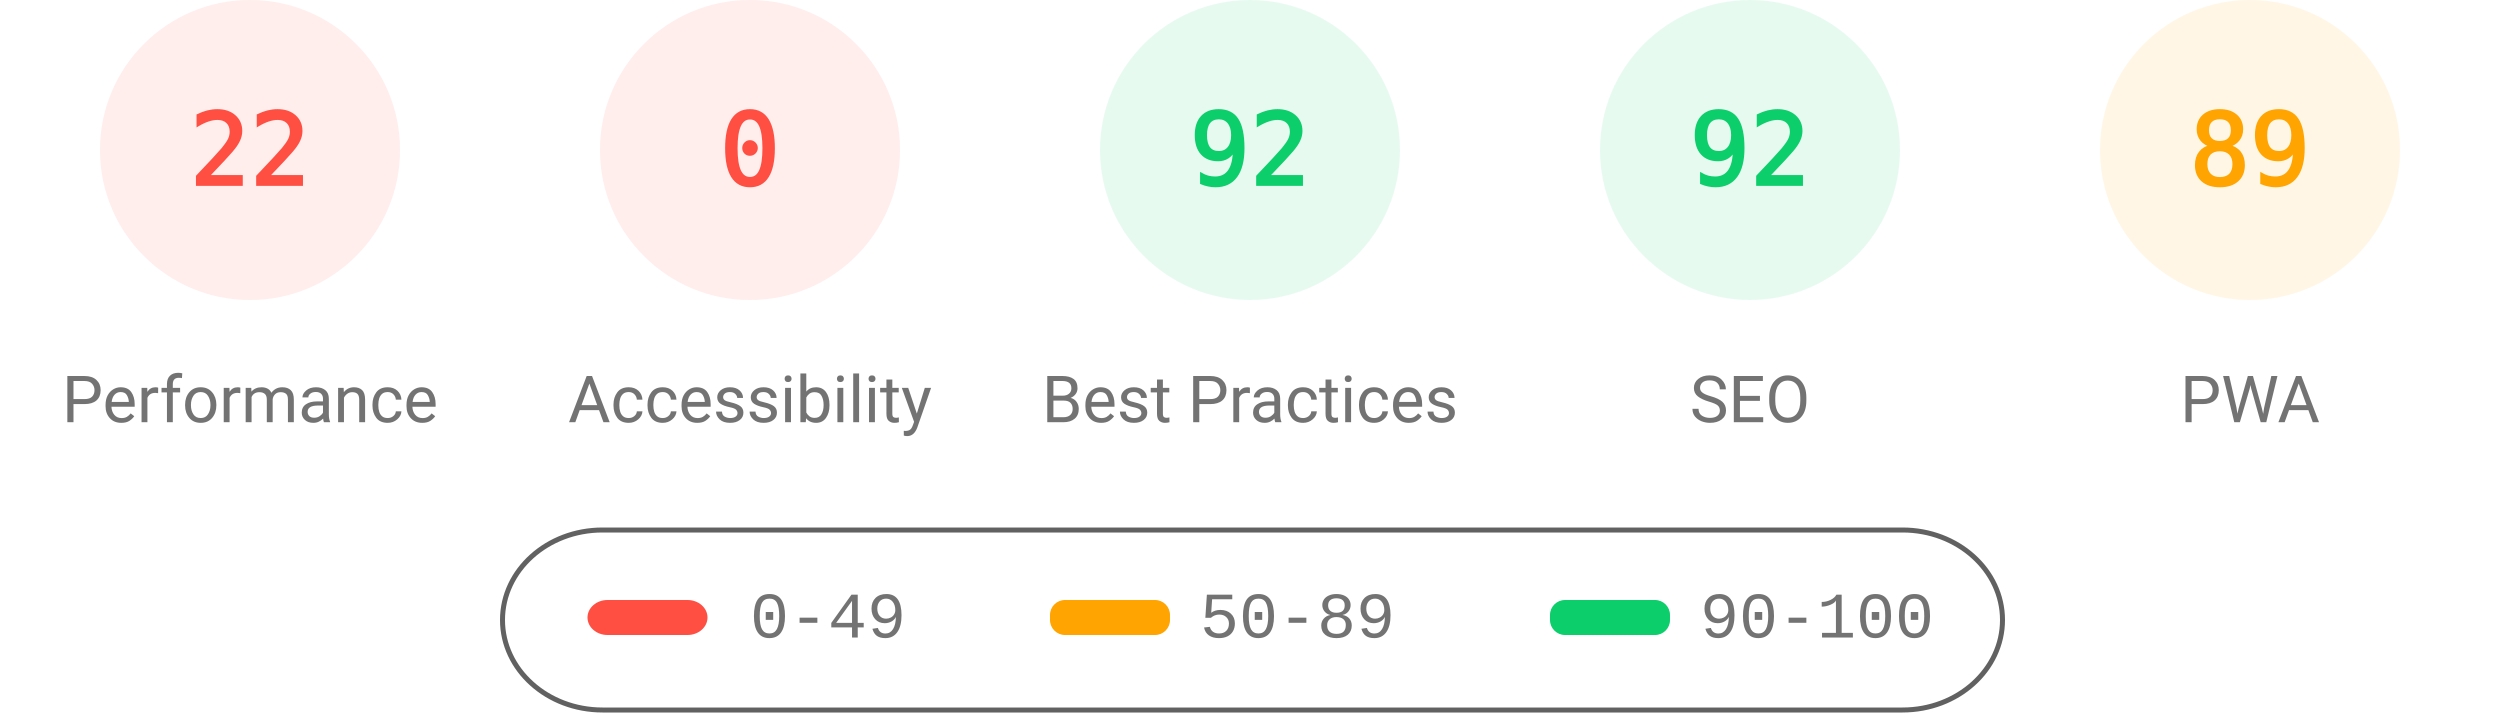
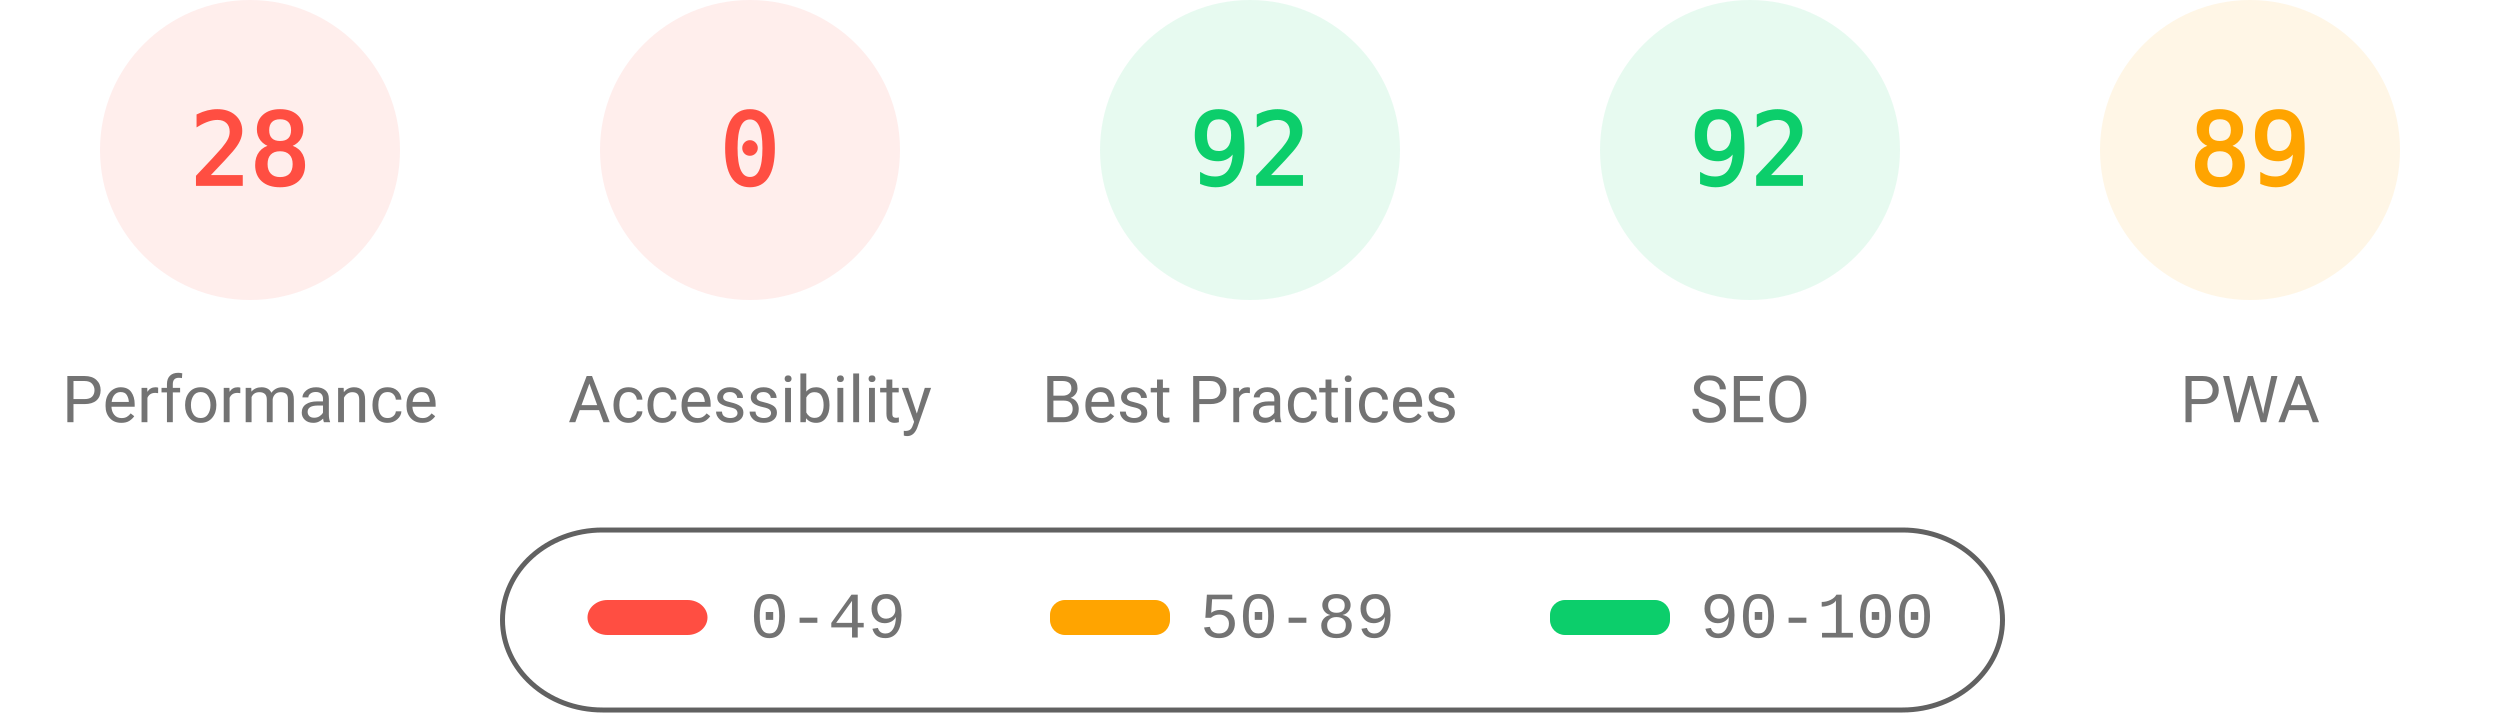
<svg xmlns="http://www.w3.org/2000/svg" fill="none" width="1000" height="285">
  <style>.gauge-base{opacity:.1}.gauge-arc{fill:none;animation-delay:250ms;stroke-linecap:round;transform:rotate(-90deg);transform-origin:100px 60px;animation:load-gauge 1s ease forwards}.guage-text{font-size:40px;font-family:monospace;text-align:center}.guage-red{color:#ff4e42;fill:#ff4e42;stroke:#ff4e42}.guage-orange{color:#ffa400;fill:#ffa400;stroke:#ffa400}.guage-green{color:#0cce6b;fill:#0cce6b;stroke:#0cce6b}.guage-undefined{color:#5c5c5c;fill:#5c5c5c;stroke:#5c5c5c}.guage-title{color:#737373;fill:#737373;stroke:none;font-size:26px;line-height:26px;font-family:Roboto,Halvetica,Arial,sans-serif}@keyframes load-gauge{from{stroke-dasharray:0 352.858}}</style>
  <svg class="guage-div guage-perf guage-red" viewBox="0 0 200 200" width="200" height="200">
    <circle class="gauge-base" r="56" cx="100" cy="60" stroke-width="8" />
-     <circle class="gauge-arc guage-arc-1" r="56" cx="100" cy="60" stroke-width="8" style="stroke-dasharray:77.409,351.858" />
-     <text class="guage-text" x="100" y="60" alignment-baseline="central" dominant-baseline="central" text-anchor="middle">22</text>
+     <circle class="gauge-arc guage-arc-1" r="56" cx="100" cy="60" stroke-width="8" style="stroke-dasharray:98.52,351.858" />
+     <text class="guage-text" x="100" y="60" alignment-baseline="central" dominant-baseline="central" text-anchor="middle">28</text>
    <text class="guage-title" x="100" y="160" alignment-baseline="central" dominant-baseline="central" text-anchor="middle">Performance</text>
  </svg>
  <svg class="guage-div guage-acc guage-red" viewBox="0 0 200 200" width="200" height="200" x="200">
    <circle class="gauge-base" r="56" cx="100" cy="60" stroke-width="8" />
    <circle class="gauge-arc guage-arc-2" r="56" cx="100" cy="60" stroke-width="8" style="stroke-dasharray:0,351.858" />
    <text class="guage-text" x="100" y="60" alignment-baseline="central" dominant-baseline="central" text-anchor="middle">0</text>
    <text class="guage-title" x="100" y="160" alignment-baseline="central" dominant-baseline="central" text-anchor="middle">Accessibility</text>
  </svg>
  <svg class="guage-div guage-best guage-green" viewBox="0 0 200 200" width="200" height="200" x="400">
    <circle class="gauge-base" r="56" cx="100" cy="60" stroke-width="8" />
    <circle class="gauge-arc guage-arc-3" r="56" cx="100" cy="60" stroke-width="8" style="stroke-dasharray:323.709,351.858" />
    <text class="guage-text" x="100" y="60" alignment-baseline="central" dominant-baseline="central" text-anchor="middle">92</text>
    <text class="guage-title" x="100" y="160" alignment-baseline="central" dominant-baseline="central" text-anchor="middle">Best Practices</text>
  </svg>
  <svg class="guage-div guage-seo guage-green" viewBox="0 0 200 200" width="200" height="200" x="600">
    <circle class="gauge-base" r="56" cx="100" cy="60" stroke-width="8" />
    <circle class="gauge-arc guage-arc-4" r="56" cx="100" cy="60" stroke-width="8" style="stroke-dasharray:323.709,351.858" />
    <text class="guage-text" x="100" y="60" alignment-baseline="central" dominant-baseline="central" text-anchor="middle">92</text>
    <text class="guage-title" x="100" y="160" alignment-baseline="central" dominant-baseline="central" text-anchor="middle">SEO</text>
  </svg>
  <svg class="guage-div guage-pwa guage-orange" viewBox="0 0 200 200" width="200" height="200" x="800">
    <circle class="gauge-base" r="56" cx="100" cy="60" stroke-width="8" />
    <circle class="gauge-arc guage-arc-4" r="56" cx="100" cy="60" stroke-width="8" style="stroke-dasharray:313.154,351.858" />
    <text class="guage-text" x="100" y="60" alignment-baseline="central" dominant-baseline="central" text-anchor="middle">89</text>
    <text class="guage-title" x="100" y="160" alignment-baseline="central" dominant-baseline="central" text-anchor="middle">PWA</text>
  </svg>
  <svg width="604" height="76" x="200" y="210">
    <path fill="none" id="canvas_background" d="M-1-1h604v80H-1z" />
    <rect fill-opacity="0" stroke="#616161" stroke-width="2" rx="40" id="svg_2" height="72" width="600" y="2" x="1" fill="#000" />
    <rect stroke="#000" rx="8" id="svg_3" height="14" width="48" y="30" x="35" stroke-opacity="null" stroke-width="0" fill="#ff4e42" />
    <rect stroke="#000" rx="6" id="svg_4" height="14" width="48" y="30" x="220" stroke-opacity="null" stroke-width="0" fill="#ffa400" />
    <rect stroke="#000" rx="6" id="svg_5" height="14" width="48" y="30" x="420" stroke-opacity="null" stroke-width="0" fill="#0cce6b" />
    <text xml:space="preserve" text-anchor="start" font-family="'Courier New', Courier, monospace" font-size="26" id="svg_6" y="45" x="100" stroke-opacity="null" stroke-width="0" stroke="#000" fill="#737373">0-49</text>
    <text xml:space="preserve" text-anchor="start" font-family="'Courier New', Courier, monospace" font-size="26" id="svg_7" y="45" x="280" stroke-opacity="null" stroke-width="0" stroke="#000" fill="#737373">50-89</text>
    <text xml:space="preserve" text-anchor="start" font-family="'Courier New', Courier, monospace" font-size="26" id="svg_8" y="45" x="480" stroke-opacity="null" stroke-width="0" stroke="#000" fill="#737373">90-100</text>
  </svg>
</svg>
